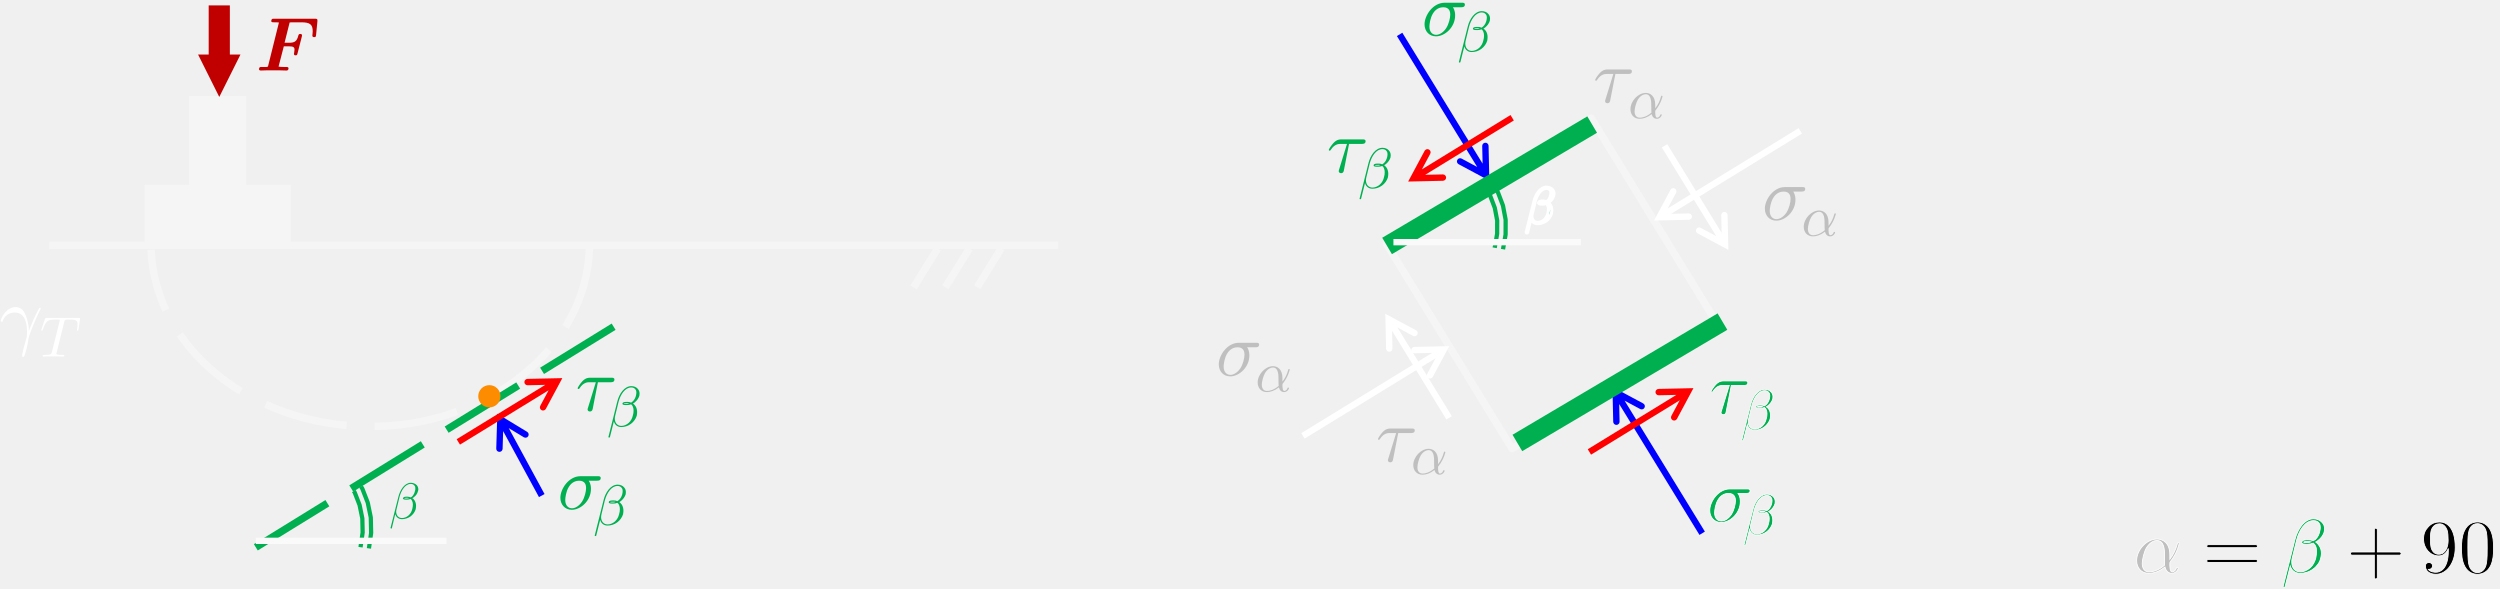
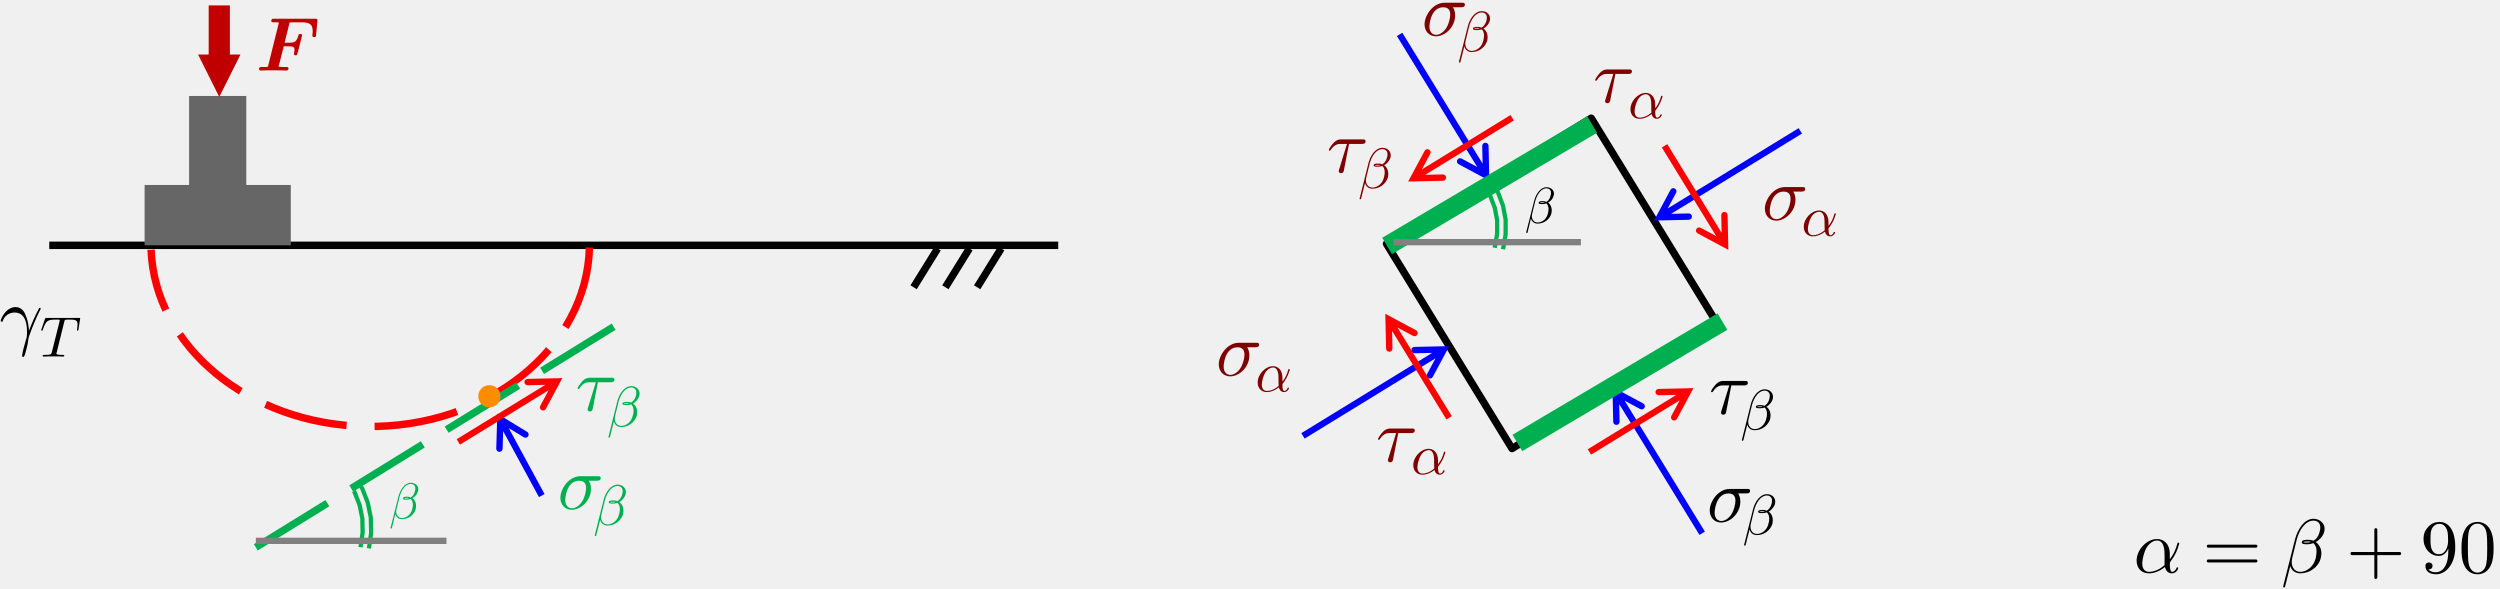
<svg xmlns="http://www.w3.org/2000/svg" width="208.157mm" height="49.012mm" viewBox="0 0 208.157 49.012" version="1.1" id="svg5">
  <defs id="defs2">
    <clipPath id="clip0">
      <rect x="104" y="473" width="814" height="214" id="rect831" />
    </clipPath>
  </defs>
  <g id="layer1" transform="translate(-3.837847,-72.80301)">
-     <path d="M 7.94,93.23 H 91.949" stroke="#f5f5f5" stroke-width="0.617" stroke-linejoin="round" stroke-miterlimit="10" fill="none" fill-rule="evenodd" id="path836" />
-     <rect x="15.878" y="88.203" width="12.171" height="5.027" fill="#f5f5f5" id="rect838" style="stroke-width:0.265" />
-     <path d="m 81.907,93.494 -2,3.228" stroke="#f5f5f5" stroke-width="0.617" stroke-linejoin="round" stroke-miterlimit="10" fill="none" fill-rule="evenodd" id="path840" />
-     <path d="M 84.553,93.494 82.553,96.722" stroke="#f5f5f5" stroke-width="0.617" stroke-linejoin="round" stroke-miterlimit="10" fill="none" fill-rule="evenodd" id="path842" />
-     <path d="m 87.199,93.494 -2,3.228" stroke="#f5f5f5" stroke-width="0.617" stroke-linejoin="round" stroke-miterlimit="10" fill="none" fill-rule="evenodd" id="path844" />
-     <text font-family="'Cambria Math', 'Cambria Math_MSFontService', sans-serif" font-weight="400" font-size="6.35px" id="text848" x="3.791" y="101.167" style="stroke-width:0.265;fill:#ffffff">𝛾<tspan font-size="4.763px" x="7.157" y="102.49" id="tspan846" style="stroke-width:0.07;fill:#ffffff">𝑇</tspan>
+     <path d="M 7.94,93.23 H 91.949" stroke="#f5f5f5" stroke-width="0.617" stroke-linejoin="round" stroke-miterlimit="10" fill="none" fill-rule="evenodd" id="path836" style="stroke:#000000" />
+     <rect x="15.878" y="88.203" width="12.171" height="5.027" fill="#f5f5f5" id="rect838" style="stroke-width:0.265;fill:#666666" />
+     <path d="m 81.907,93.494 -2,3.228" stroke="#f5f5f5" stroke-width="0.617" stroke-linejoin="round" stroke-miterlimit="10" fill="none" fill-rule="evenodd" id="path840" style="stroke:#000000" />
+     <path d="M 84.553,93.494 82.553,96.722" stroke="#f5f5f5" stroke-width="0.617" stroke-linejoin="round" stroke-miterlimit="10" fill="none" fill-rule="evenodd" id="path842" style="stroke:#000000" />
+     <path d="m 87.199,93.494 -2,3.228" stroke="#f5f5f5" stroke-width="0.617" stroke-linejoin="round" stroke-miterlimit="10" fill="none" fill-rule="evenodd" id="path844" style="stroke:#000000" />
+     <text font-family="'Cambria Math', 'Cambria Math_MSFontService', sans-serif" font-weight="400" font-size="6.35px" id="text848" x="3.791" y="101.167" style="stroke-width:0.265;fill:#000000">𝛾<tspan font-size="4.763px" x="7.157" y="102.49" id="tspan846" style="stroke-width:0.07;fill:#000000">𝑇</tspan>
    </text>
-     <rect x="19.582" y="80.794" width="4.762" height="11.906" fill="#f5f5f5" id="rect850" style="stroke-width:0.265" />
+     <rect x="19.582" y="80.794" width="4.762" height="11.906" fill="#f5f5f5" id="rect850" style="stroke-width:0.265;fill:#666666" />
    <path d="m 21.213,73.254 -1.8e-5,4.974 h 1.764 l 1.9e-5,-4.974 z m -0.882,4.092 1.764,3.528 1.764,-3.528 z" fill="#c00000" id="path852" style="stroke-width:0.265" />
    <text fill="#c00000" font-family="'Cambria Math', 'Cambria Math_MSFontService', sans-serif" font-weight="400" font-size="6.35px" id="text854" x="25.142" y="78.678" style="stroke-width:0.265">𝑭</text>
-     <path d="M 52.915,93.409 C 52.709,101.809 44.37,108.48 34.289,108.308 24.587,108.142 16.735,101.68 16.416,93.597" stroke="#f5f5f5" stroke-width="0.617" stroke-linejoin="round" stroke-miterlimit="10" stroke-dasharray="7, 2.333" fill="none" fill-rule="evenodd" id="path856" />
+     <path d="M 52.915,93.409 C 52.709,101.809 44.37,108.48 34.289,108.308 24.587,108.142 16.735,101.68 16.416,93.597" stroke="#f5f5f5" stroke-width="0.617" stroke-linejoin="round" stroke-miterlimit="10" stroke-dasharray="7, 2.333" fill="none" fill-rule="evenodd" id="path856" style="stroke:#ff0000" />
    <path d="M 25.138,118.373 56.05,99.315" stroke="#00b050" stroke-width="0.617" stroke-linejoin="round" stroke-miterlimit="10" stroke-dasharray="7, 2.333" fill="none" fill-rule="evenodd" id="path858" />
    <path d="m 43.923,105.797 c 0,-0.365 0.296,-0.661 0.661,-0.661 0.365,0 0.661,0.296 0.661,0.661 0,0.365 -0.296,0.661 -0.661,0.661 -0.365,0 -0.661,-0.296 -0.661,-0.661 z" stroke="#fd8c00" stroke-width="0.529" stroke-linejoin="round" stroke-miterlimit="10" fill="#fd8c00" fill-rule="evenodd" id="path860" />
    <path d="m 34.043,113.219 0.097,0.155 c 0.018,0.028 0.033,0.058 0.045,0.089 l 0.426,1.1 c 0.011,0.028 0.019,0.056 0.025,0.085 l 0.241,1.175 c 0.007,0.031 0.01,0.063 0.011,0.095 l 0.027,1.228 c 5.29e-4,0.029 -0.001,0.058 -0.005,0.086 l -0.18,1.258 -0.349,-0.05 0.18,-1.258 c 0.001,-0.01 0.002,-0.019 0.002,-0.029 l -0.027,-1.227 c -2.64e-4,-0.011 -0.001,-0.021 -0.004,-0.032 l -0.241,-1.175 c -0.002,-0.01 -0.005,-0.019 -0.008,-0.028 l -0.426,-1.1 c -0.004,-0.01 -0.009,-0.02 -0.015,-0.03 l -0.097,-0.155 z m -0.598,0.374 0.088,0.14 0.415,1.071 0.235,1.145 0.026,1.197 -0.178,1.244 -0.349,-0.05 0.174,-1.215 -0.025,-1.136 -0.223,-1.085 -0.392,-1.012 -0.07,-0.112 z" fill="#00b050" id="path862" style="stroke-width:0.265" />
-     <path d="m 25.138,117.836 15.875,-3e-5" stroke="#fafafa" stroke-width="0.529" stroke-linejoin="round" stroke-miterlimit="10" fill="none" fill-rule="evenodd" id="path864" />
+     <path d="m 25.138,117.836 15.875,-3e-5" stroke="#fafafa" stroke-width="0.529" stroke-linejoin="round" stroke-miterlimit="10" fill="none" fill-rule="evenodd" id="path864" style="fill:#808080;stroke:#808080" />
    <text fill="#00b050" font-family="'Cambria Math', 'Cambria Math_MSFontService', sans-serif" font-weight="400" font-size="4.233px" id="text866" x="36.231" y="115.984" style="stroke-width:0.265">𝛽</text>
-     <path d="M 119.278,93.099 136.329,82.642 146.786,99.693 129.735,110.151 Z" stroke="#f5f5f5" stroke-width="0.617" stroke-linejoin="round" stroke-miterlimit="10" fill="none" fill-rule="evenodd" id="path868" />
-     <path d="m 141.865,90.668 11.733,-7.196 0.277,0.451 -11.733,7.196 z m 2.594,0.436 -2.904,0.064 1.373,-2.559 c 0.069,-0.129 0.229,-0.177 0.358,-0.108 0.129,0.069 0.177,0.229 0.108,0.358 l -1.159,2.159 -0.239,-0.39 2.45,-0.054 c 0.146,-0.003 0.267,0.112 0.27,0.258 0.003,0.146 -0.112,0.267 -0.259,0.27 z" fill="#212223" id="path870" style="stroke-width:0.265;fill:#ffffff" />
-     <path d="m 124.198,102.124 -11.733,7.196 -0.277,-0.451 11.733,-7.196 z m -2.594,-0.436 2.904,-0.064 -1.373,2.559 c -0.069,0.129 -0.229,0.177 -0.358,0.108 -0.129,-0.069 -0.177,-0.229 -0.108,-0.358 l 1.159,-2.159 0.239,0.39 -2.45,0.054 c -0.146,0.003 -0.267,-0.112 -0.27,-0.259 -0.003,-0.146 0.112,-0.267 0.258,-0.27 z" fill="#212223" id="path872" style="stroke-width:0.265;fill:#ffffff" />
+     <path d="M 119.278,93.099 136.329,82.642 146.786,99.693 129.735,110.151 Z" stroke="#f5f5f5" stroke-width="0.617" stroke-linejoin="round" stroke-miterlimit="10" fill="none" fill-rule="evenodd" id="path868" style="stroke:#000000" />
+     <path d="m 141.865,90.668 11.733,-7.196 0.277,0.451 -11.733,7.196 z m 2.594,0.436 -2.904,0.064 1.373,-2.559 c 0.069,-0.129 0.229,-0.177 0.358,-0.108 0.129,0.069 0.177,0.229 0.108,0.358 l -1.159,2.159 -0.239,-0.39 2.45,-0.054 c 0.146,-0.003 0.267,0.112 0.27,0.258 0.003,0.146 -0.112,0.267 -0.259,0.27 z" fill="#212223" id="path870" style="stroke-width:0.265;fill:#0000ff" />
+     <path d="m 124.198,102.124 -11.733,7.196 -0.277,-0.451 11.733,-7.196 z m -2.594,-0.436 2.904,-0.064 -1.373,2.559 c -0.069,0.129 -0.229,0.177 -0.358,0.108 -0.129,-0.069 -0.177,-0.229 -0.108,-0.358 l 1.159,-2.159 0.239,0.39 -2.45,0.054 c -0.146,0.003 -0.267,-0.112 -0.27,-0.259 -0.003,-0.146 0.112,-0.267 0.258,-0.27 z" fill="#212223" id="path872" style="stroke-width:0.265;fill:#0000ff" />
    <path d="m 138.595,105.331 7.196,11.733 -0.451,0.277 -7.196,-11.733 z m -0.436,2.594 -0.064,-2.904 2.559,1.373 c 0.129,0.069 0.177,0.229 0.108,0.358 -0.069,0.129 -0.229,0.177 -0.358,0.108 l -2.159,-1.159 0.39,-0.239 0.054,2.45 c 0.003,0.146 -0.113,0.267 -0.259,0.27 -0.146,0.003 -0.267,-0.112 -0.27,-0.258 z" fill="#0000ff" id="path874" style="stroke-width:0.265" />
    <path d="m 127.344,87.538 -7.196,-11.733 0.451,-0.276 7.196,11.733 z m 0.436,-2.594 0.064,2.903 -2.559,-1.373 c -0.129,-0.069 -0.177,-0.23 -0.108,-0.358 0.069,-0.129 0.229,-0.177 0.358,-0.108 l 2.159,1.159 -0.389,0.239 -0.054,-2.45 c -0.003,-0.146 0.113,-0.267 0.259,-0.27 0.146,-0.003 0.267,0.113 0.27,0.259 z" fill="#0000ff" id="path876" style="stroke-width:0.265" />
-     <path d="m 119.683,99.239 5.038,8.214 -0.451,0.277 -5.038,-8.215 z m -0.436,2.594 -0.064,-2.903 2.559,1.373 c 0.129,0.069 0.177,0.23 0.108,0.358 -0.069,0.129 -0.23,0.177 -0.358,0.108 l -2.159,-1.159 0.39,-0.239 0.054,2.45 c 0.003,0.146 -0.112,0.267 -0.259,0.27 -0.146,0.003 -0.267,-0.113 -0.27,-0.259 z" fill="#212223" id="path878" style="stroke-width:0.265;fill:#ffffff" />
-     <path d="m 147.246,93.298 -5.038,-8.214 0.451,-0.277 5.038,8.215 z m 0.436,-2.594 0.064,2.903 -2.559,-1.373 c -0.129,-0.069 -0.177,-0.23 -0.108,-0.358 0.069,-0.129 0.229,-0.177 0.358,-0.108 l 2.159,1.159 -0.389,0.239 -0.054,-2.45 c -0.003,-0.146 0.113,-0.267 0.259,-0.27 0.146,-0.003 0.267,0.112 0.27,0.258 z" fill="#212223" id="path880" style="stroke-width:0.265;fill:#ffffff" />
+     <path d="m 119.683,99.239 5.038,8.214 -0.451,0.277 -5.038,-8.215 z m -0.436,2.594 -0.064,-2.903 2.559,1.373 c 0.129,0.069 0.177,0.23 0.108,0.358 -0.069,0.129 -0.23,0.177 -0.358,0.108 l -2.159,-1.159 0.39,-0.239 0.054,2.45 c 0.003,0.146 -0.112,0.267 -0.259,0.27 -0.146,0.003 -0.267,-0.113 -0.27,-0.259 z" fill="#212223" id="path878" style="stroke-width:0.265;fill:#ff0000" />
+     <path d="m 147.246,93.298 -5.038,-8.214 0.451,-0.277 5.038,8.215 z m 0.436,-2.594 0.064,2.903 -2.559,-1.373 c -0.129,-0.069 -0.177,-0.23 -0.108,-0.358 0.069,-0.129 0.229,-0.177 0.358,-0.108 l 2.159,1.159 -0.389,0.239 -0.054,-2.45 c -0.003,-0.146 0.113,-0.267 0.259,-0.27 0.146,-0.003 0.267,0.112 0.27,0.258 z" fill="#212223" id="path880" style="stroke-width:0.265;fill:#ff0000" />
    <path d="m 121.393,87.419 8.214,-5.038 0.277,0.451 -8.215,5.038 z m 2.594,0.436 -2.903,0.064 1.373,-2.559 c 0.069,-0.129 0.23,-0.177 0.358,-0.108 0.129,0.069 0.177,0.229 0.108,0.358 l -1.159,2.159 -0.239,-0.39 2.45,-0.054 c 0.146,-0.003 0.267,0.113 0.27,0.259 0.003,0.146 -0.113,0.267 -0.259,0.27 z" fill="#ff0000" id="path882" style="stroke-width:0.265" />
    <path d="m 144.529,105.621 -8.215,5.038 -0.276,-0.451 8.214,-5.038 z m -2.594,-0.436 2.904,-0.064 -1.373,2.559 c -0.069,0.129 -0.229,0.177 -0.358,0.108 -0.129,-0.069 -0.177,-0.229 -0.108,-0.358 l 1.159,-2.159 0.239,0.39 -2.45,0.054 c -0.146,0.003 -0.267,-0.113 -0.27,-0.259 -0.003,-0.146 0.112,-0.267 0.259,-0.27 z" fill="#ff0000" id="path884" style="stroke-width:0.265" />
-     <text fill="#bfbfbf" font-family="'Cambria Math', 'Cambria Math_MSFontService', sans-serif" font-weight="400" font-size="6.35px" id="text912" x="150.551" y="91.113" style="stroke-width:0.265">𝜎<tspan font-size="4.763px" x="153.821" y="92.436" id="tspan886" style="stroke-width:0.07">𝛼</tspan>
-       <tspan fill="#00b050" font-size="6.35px" x="122.213" y="75.767" id="tspan888" style="stroke-width:0.07">𝜎</tspan>
-       <tspan fill="#00b050" font-size="4.763px" x="125.167" y="77.09" id="tspan890" style="stroke-width:0.07">𝛽</tspan>
-       <tspan fill="#00b050" font-family="Calibri, Calibri_MSFontService, sans-serif" font-size="6.35px" x="128.342" y="77.09" id="tspan892" style="stroke-width:0.07" />
-       <tspan font-size="6.35px" x="105.081" y="104.078" id="tspan894" style="stroke-width:0.07">𝜎</tspan>
-       <tspan font-size="4.763px" x="108.351" y="105.401" id="tspan896" style="stroke-width:0.07">𝛼</tspan>
-       <tspan fill="#00b050" font-size="6.35px" x="114.304" y="87.144" id="tspan898" style="stroke-width:0.07">𝜏</tspan>
-       <tspan fill="#00b050" font-size="4.763px" x="116.898" y="88.467" id="tspan900" style="stroke-width:0.07">𝛽</tspan>
-       <tspan fill="#00b050" font-family="Calibri, Calibri_MSFontService, sans-serif" font-size="6.35px" x="120.073" y="88.467" id="tspan902" style="stroke-width:0.07" />
-       <tspan font-size="6.35px" x="136.482" y="81.323" id="tspan904" style="stroke-width:0.07">𝜏</tspan>
-       <tspan font-size="4.763px" x="139.392" y="82.646" id="tspan906" style="stroke-width:0.07">𝛼</tspan>
-       <tspan font-size="6.35px" x="118.399" y="111.221" id="tspan908" style="stroke-width:0.07">𝜏</tspan>
-       <tspan font-size="4.763px" x="121.31" y="112.28" id="tspan910" style="stroke-width:0.07">𝛼</tspan>
+     <text fill="#bfbfbf" font-family="'Cambria Math', 'Cambria Math_MSFontService', sans-serif" font-weight="400" font-size="6.35px" id="text912" x="150.551" y="91.113" style="stroke-width:0.265;fill:#800000">𝜎<tspan font-size="4.763px" x="153.821" y="92.436" id="tspan886" style="stroke-width:0.07;fill:#800000">𝛼</tspan>
+       <tspan fill="#00b050" font-size="6.35px" x="122.213" y="75.767" id="tspan888" style="stroke-width:0.07;fill:#800000">𝜎</tspan>
+       <tspan fill="#00b050" font-size="4.763px" x="125.167" y="77.09" id="tspan890" style="stroke-width:0.07;fill:#800000">𝛽</tspan>
+       <tspan fill="#00b050" font-family="Calibri, Calibri_MSFontService, sans-serif" font-size="6.35px" x="128.342" y="77.09" id="tspan892" style="stroke-width:0.07;fill:#800000" />
+       <tspan font-size="6.35px" x="105.081" y="104.078" id="tspan894" style="stroke-width:0.07;fill:#800000">𝜎</tspan>
+       <tspan font-size="4.763px" x="108.351" y="105.401" id="tspan896" style="stroke-width:0.07;fill:#800000">𝛼</tspan>
+       <tspan fill="#00b050" font-size="6.35px" x="114.304" y="87.144" id="tspan898" style="stroke-width:0.07;fill:#800000">𝜏</tspan>
+       <tspan fill="#00b050" font-size="4.763px" x="116.898" y="88.467" id="tspan900" style="stroke-width:0.07;fill:#800000">𝛽</tspan>
+       <tspan fill="#00b050" font-family="Calibri, Calibri_MSFontService, sans-serif" font-size="6.35px" x="120.073" y="88.467" id="tspan902" style="stroke-width:0.07;fill:#800000" />
+       <tspan font-size="6.35px" x="136.482" y="81.323" id="tspan904" style="stroke-width:0.07;fill:#800000">𝜏</tspan>
+       <tspan font-size="4.763px" x="139.392" y="82.646" id="tspan906" style="stroke-width:0.07;fill:#800000">𝛼</tspan>
+       <tspan font-size="6.35px" x="118.399" y="111.221" id="tspan908" style="stroke-width:0.07;fill:#800000">𝜏</tspan>
+       <tspan font-size="4.763px" x="121.31" y="112.28" id="tspan910" style="stroke-width:0.07;fill:#800000">𝛼</tspan>
    </text>
    <path d="M 119.33,93.281 136.406,83.175" stroke="#00b050" stroke-width="1.587" stroke-linejoin="round" stroke-miterlimit="10" fill="none" fill-rule="evenodd" id="path914" />
    <path d="M 130.178,109.685 147.254,99.58" stroke="#00b050" stroke-width="1.587" stroke-linejoin="round" stroke-miterlimit="10" fill="none" fill-rule="evenodd" id="path916" />
    <path d="m 128.599,88.546 0.089,0.14 c 0.019,0.03 0.035,0.063 0.048,0.096 l 0.396,1.041 c 0.011,0.029 0.019,0.059 0.025,0.09 l 0.212,1.116 c 0.006,0.033 0.009,0.066 0.009,0.1 l -0.003,1.168 c 0,0.03 -0.003,0.06 -0.008,0.09 l -0.21,1.199 -0.348,-0.061 0.21,-1.199 c 0.002,-0.01 0.002,-0.02 0.002,-0.03 l 0.003,-1.168 c 0,-0.011 -10e-4,-0.022 -0.003,-0.033 l -0.212,-1.116 c -0.002,-0.01 -0.005,-0.02 -0.008,-0.03 l -0.396,-1.041 c -0.004,-0.011 -0.01,-0.022 -0.016,-0.032 l -0.089,-0.14 z m -0.595,0.379 0.08,0.125 0.384,1.01 0.206,1.084 -0.003,1.137 -0.207,1.184 -0.348,-0.061 0.202,-1.154 0.003,-1.073 -0.194,-1.02 -0.36,-0.947 -0.06,-0.094 z" fill="#00b050" id="path918" style="stroke-width:0.265" />
-     <path d="m 119.859,92.965 15.61,-2.8e-5" stroke="#fafafa" stroke-width="0.529" stroke-linejoin="round" stroke-miterlimit="10" fill="none" fill-rule="evenodd" id="path920" />
-     <text fill="#00b050" font-family="'Cambria Math', 'Cambria Math_MSFontService', sans-serif" font-weight="400" font-size="4.233px" id="text944" x="130.789" y="91.378" style="stroke-width:0.265;stroke:#ffffff">𝛽<tspan font-size="6.35px" x="145.959" y="116.248" id="tspan922" style="stroke-width:0.07;stroke:#ffffff">𝜎</tspan>
-       <tspan font-size="4.763px" x="148.913" y="117.307" id="tspan924" style="stroke-width:0.07;stroke:#ffffff">𝛽</tspan>
-       <tspan font-family="Calibri, Calibri_MSFontService, sans-serif" font-size="6.35px" x="152.088" y="117.307" id="tspan926" style="stroke-width:0.07;stroke:#ffffff" />
-       <tspan font-size="6.35px" x="146.132" y="107.253" id="tspan928" style="stroke-width:0.07;stroke:#ffffff">𝜏</tspan>
-       <tspan font-size="4.763px" x="148.727" y="108.576" id="tspan930" style="stroke-width:0.07;stroke:#ffffff">𝛽</tspan>
-       <tspan font-family="Calibri, Calibri_MSFontService, sans-serif" font-size="6.35px" x="151.902" y="108.576" id="tspan932" style="stroke-width:0.07;stroke:#ffffff" />
-       <tspan fill="#bfbfbf" font-size="6.35px" x="181.474" y="120.482" id="tspan934" style="stroke-width:0.07;stroke:#ffffff">𝛼</tspan>
-       <tspan fill="#000000" font-size="6.35px" x="187.222" y="120.482" id="tspan936" style="stroke-width:0.07;stroke:#ffffff">=</tspan>
-       <tspan font-size="6.35px" x="193.749" y="120.482" id="tspan938" style="stroke-width:0.07;stroke:#ffffff">𝛽</tspan>
-       <tspan fill="#000000" font-size="6.35px" x="199.189" y="120.482" id="tspan940" style="stroke-width:0.07;stroke:#ffffff">+</tspan>
-       <tspan fill="#000000" font-size="6.35px" x="205.362" y="120.482" id="tspan942" style="stroke-width:0.07;stroke:#ffffff">90</tspan>
+     <path d="m 119.859,92.965 15.61,-2.8e-5" stroke="#fafafa" stroke-width="0.529" stroke-linejoin="round" stroke-miterlimit="10" fill="none" fill-rule="evenodd" id="path920" style="fill:#b3b3b3;stroke:#808080" />
+     <text fill="#00b050" font-family="'Cambria Math', 'Cambria Math_MSFontService', sans-serif" font-weight="400" font-size="4.233px" id="text944" x="130.789" y="91.378" style="stroke-width:0.265;stroke:none;fill:#000000">𝛽<tspan font-size="6.35px" x="145.959" y="116.248" id="tspan922" style="stroke-width:0.07;stroke:none;fill:#000000">𝜎</tspan>
+       <tspan font-size="4.763px" x="148.913" y="117.307" id="tspan924" style="stroke-width:0.07;stroke:none;fill:#000000">𝛽</tspan>
+       <tspan font-family="Calibri, Calibri_MSFontService, sans-serif" font-size="6.35px" x="152.088" y="117.307" id="tspan926" style="stroke-width:0.07;stroke:none;fill:#000000" />
+       <tspan font-size="6.35px" x="146.132" y="107.253" id="tspan928" style="stroke-width:0.07;stroke:none;fill:#000000">𝜏</tspan>
+       <tspan font-size="4.763px" x="148.727" y="108.576" id="tspan930" style="stroke-width:0.07;stroke:none;fill:#000000">𝛽</tspan>
+       <tspan font-family="Calibri, Calibri_MSFontService, sans-serif" font-size="6.35px" x="151.902" y="108.576" id="tspan932" style="stroke-width:0.07;stroke:none;fill:#000000" />
+       <tspan fill="#bfbfbf" font-size="6.35px" x="181.474" y="120.482" id="tspan934" style="stroke-width:0.07;stroke:none;fill:#000000">𝛼</tspan>
+       <tspan fill="#000000" font-size="6.35px" x="187.222" y="120.482" id="tspan936" style="stroke-width:0.07;stroke:none;fill:#000000">=</tspan>
+       <tspan font-size="6.35px" x="193.749" y="120.482" id="tspan938" style="stroke-width:0.07;stroke:none;fill:#000000">𝛽</tspan>
+       <tspan fill="#000000" font-size="6.35px" x="199.189" y="120.482" id="tspan940" style="stroke-width:0.07;stroke:none;fill:#000000">+</tspan>
+       <tspan fill="#000000" font-size="6.35px" x="205.362" y="120.482" id="tspan942" style="stroke-width:0.07;stroke:none;fill:#000000">90</tspan>
    </text>
    <path d="m 45.729,107.587 3.449,6.353 -0.465,0.252 -3.449,-6.353 z m -0.572,2.568 0.089,-2.903 2.483,1.507 c 0.125,0.076 0.165,0.238 0.089,0.363 -0.076,0.125 -0.239,0.165 -0.364,0.089 l -2.095,-1.271 0.402,-0.218 -0.075,2.449 c -0.004,0.146 -0.127,0.261 -0.273,0.256 -0.146,-0.004 -0.261,-0.126 -0.256,-0.273 z" fill="#0000ff" id="path946" style="stroke-width:0.265" />
    <path d="m 50.351,104.786 -8.214,5.038 -0.277,-0.451 8.214,-5.038 z m -2.594,-0.436 2.903,-0.064 -1.373,2.559 c -0.069,0.129 -0.229,0.177 -0.358,0.108 -0.129,-0.069 -0.177,-0.229 -0.108,-0.358 l 1.159,-2.159 0.239,0.39 -2.45,0.054 c -0.146,0.003 -0.267,-0.113 -0.27,-0.259 -0.003,-0.146 0.113,-0.267 0.259,-0.27 z" fill="#ff0000" id="path948" style="stroke-width:0.265" />
    <text fill="#00b050" font-family="'Cambria Math', 'Cambria Math_MSFontService', sans-serif" font-weight="400" font-size="6.35px" id="text960" x="50.26" y="115.19" style="stroke-width:0.265">𝜎<tspan font-size="4.763px" x="53.214" y="116.513" id="tspan950" style="stroke-width:0.07">𝛽</tspan>
      <tspan font-family="Calibri, Calibri_MSFontService, sans-serif" font-size="6.35px" x="56.389" y="116.513" id="tspan952" style="stroke-width:0.07" />
      <tspan font-size="6.35px" x="51.76" y="106.988" id="tspan954" style="stroke-width:0.07">𝜏</tspan>
      <tspan font-size="4.763px" x="54.354" y="108.311" id="tspan956" style="stroke-width:0.07">𝛽</tspan>
      <tspan font-family="Calibri, Calibri_MSFontService, sans-serif" font-size="6.35px" x="57.529" y="108.311" id="tspan958" style="stroke-width:0.07" />
    </text>
  </g>
</svg>
